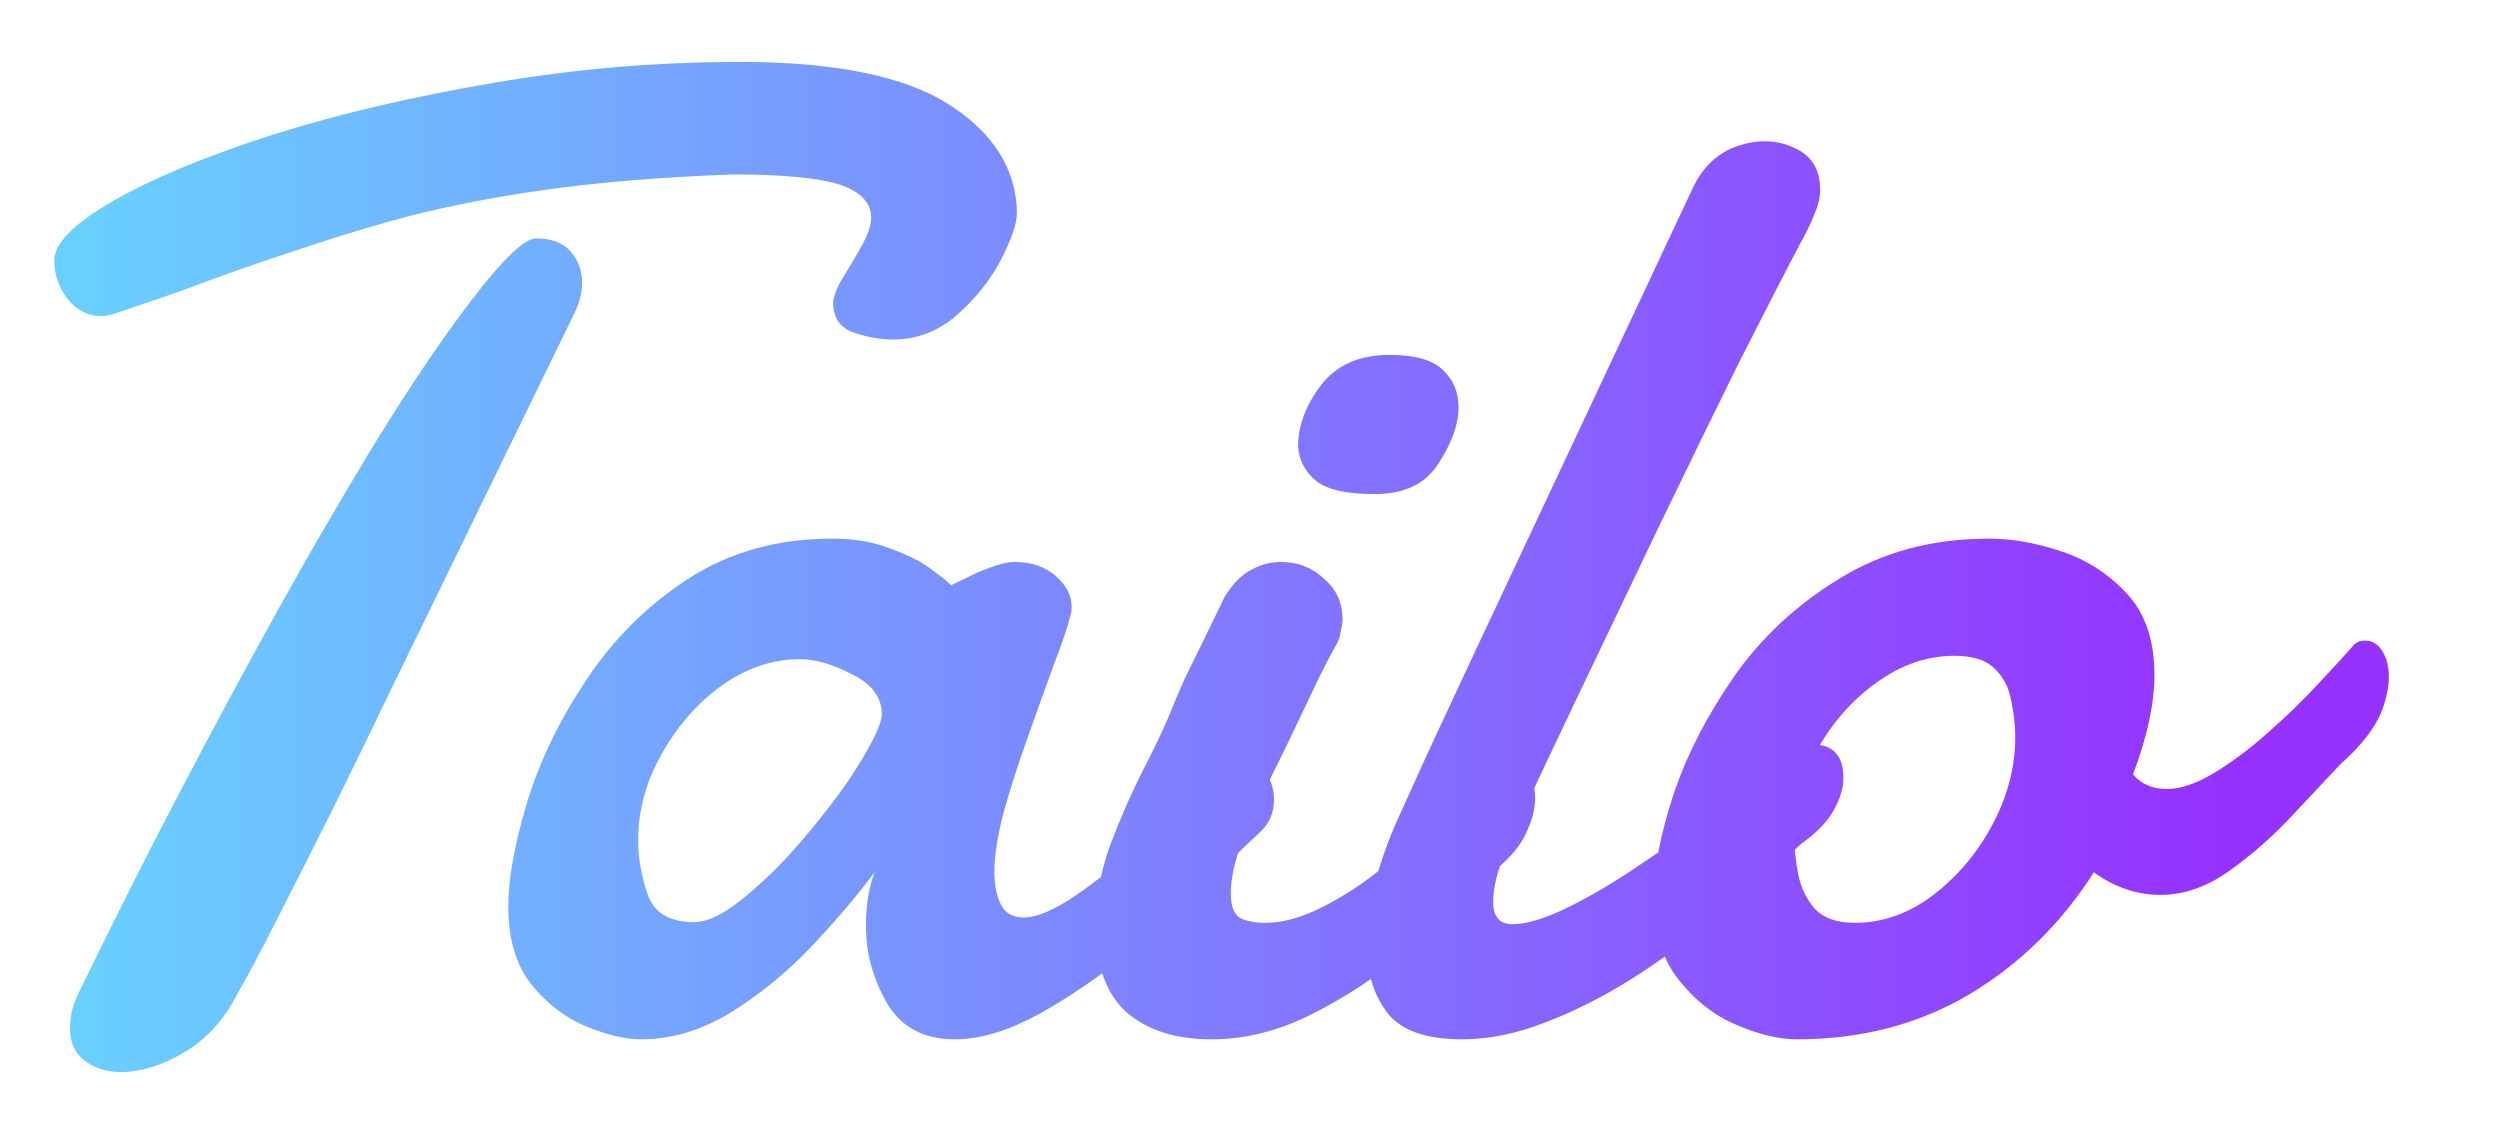
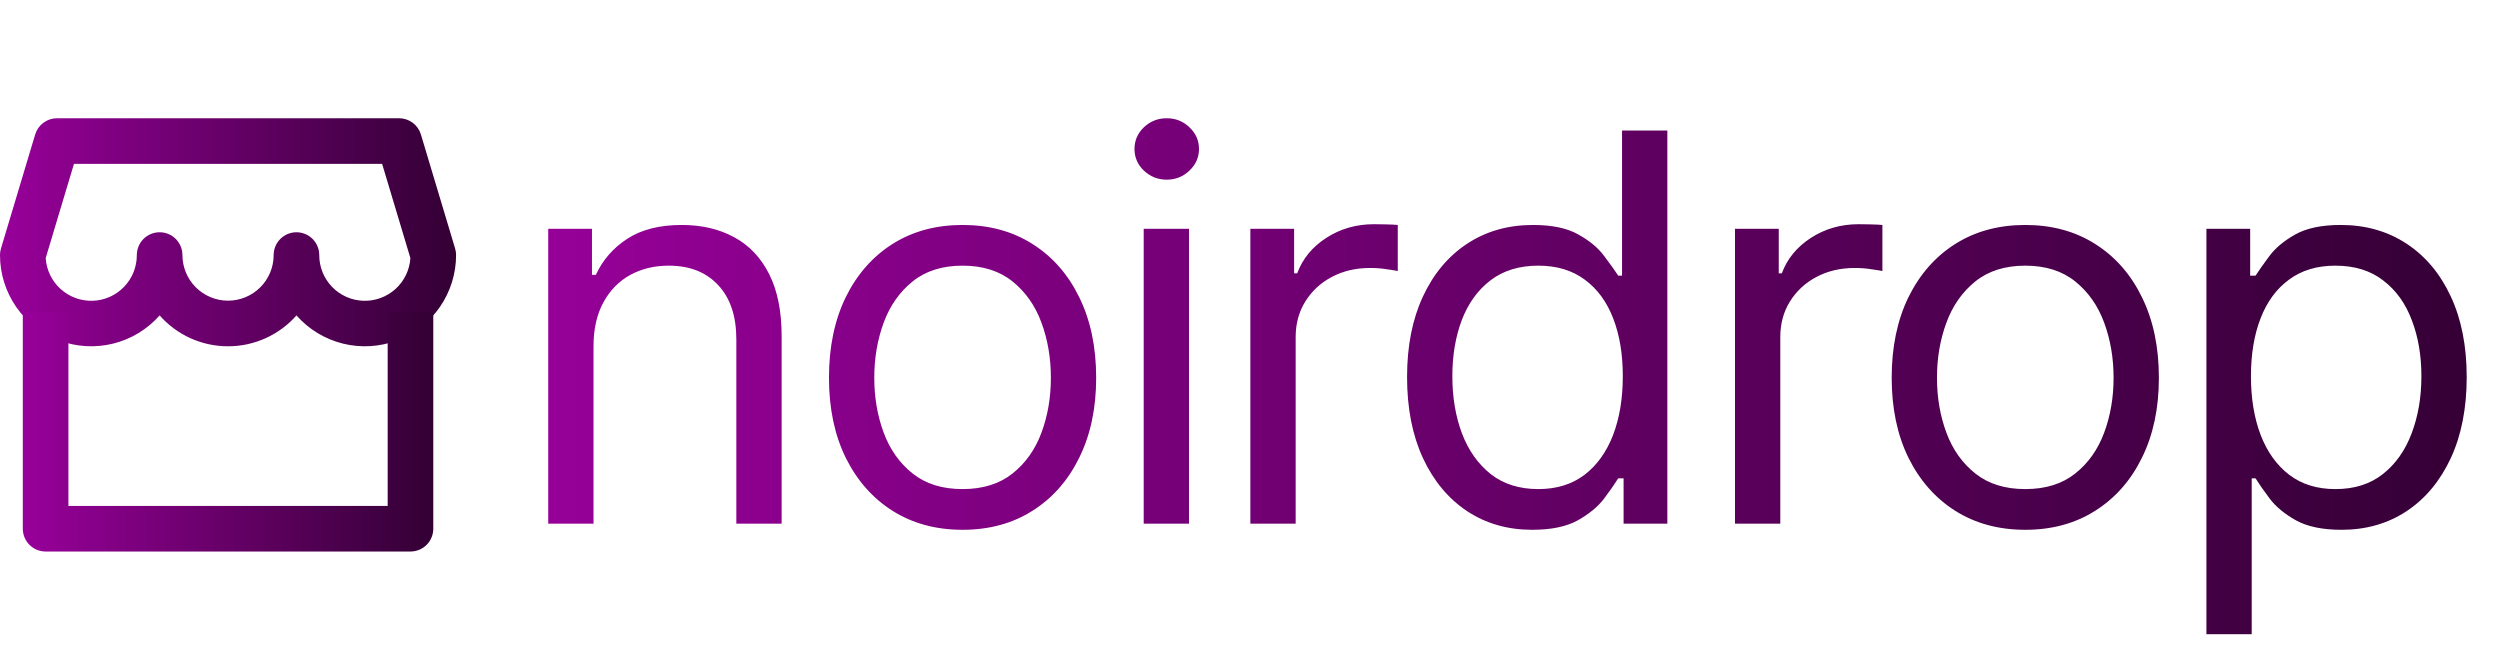
- <svg xmlns="http://www.w3.org/2000/svg" width="22" height="10" viewBox="0 0 22 10" fill="none">
-   <path d="M7.854 2.988C7.756 2.988 7.645 2.969 7.52 2.93C7.395 2.887 7.332 2.799 7.332 2.666C7.332 2.615 7.359 2.543 7.414 2.449C7.473 2.355 7.529 2.26 7.584 2.162C7.639 2.061 7.666 1.979 7.666 1.916C7.666 1.783 7.572 1.686 7.385 1.623C7.197 1.564 6.883 1.535 6.441 1.535C5.812 1.559 5.252 1.605 4.76 1.676C4.268 1.746 3.82 1.838 3.418 1.951C3.156 2.025 2.898 2.105 2.645 2.191C2.391 2.273 2.135 2.361 1.877 2.455C1.744 2.506 1.609 2.555 1.473 2.602C1.336 2.648 1.193 2.697 1.045 2.748L0.969 2.771C0.93 2.779 0.906 2.783 0.898 2.783C0.777 2.783 0.676 2.732 0.594 2.631C0.516 2.525 0.477 2.412 0.477 2.291C0.477 2.143 0.648 1.969 0.992 1.77C1.34 1.57 1.811 1.375 2.404 1.184C2.99 1 3.641 0.848 4.355 0.727C5.07 0.605 5.789 0.545 6.512 0.545C7.348 0.545 7.961 0.67 8.352 0.92C8.742 1.17 8.941 1.486 8.949 1.869C8.949 1.967 8.902 2.105 8.809 2.285C8.715 2.465 8.586 2.627 8.422 2.771C8.258 2.916 8.068 2.988 7.854 2.988ZM1.062 9.434C0.938 9.434 0.832 9.4 0.746 9.334C0.66 9.271 0.617 9.178 0.617 9.053C0.617 9.01 0.621 8.963 0.629 8.912C0.641 8.857 0.662 8.799 0.693 8.736C0.99 8.123 1.287 7.533 1.584 6.967C1.881 6.4 2.166 5.871 2.439 5.379C2.576 5.133 2.709 4.898 2.838 4.676C2.971 4.449 3.098 4.234 3.219 4.031C3.578 3.441 3.893 2.973 4.162 2.625C4.432 2.273 4.617 2.098 4.719 2.098C4.855 2.098 4.957 2.137 5.023 2.215C5.09 2.293 5.123 2.385 5.123 2.49C5.123 2.568 5.102 2.654 5.059 2.748L3.471 6.006C3.299 6.365 3.119 6.734 2.932 7.113C2.744 7.488 2.574 7.824 2.422 8.121C2.273 8.414 2.166 8.615 2.1 8.725C1.982 8.963 1.824 9.141 1.625 9.258C1.43 9.375 1.242 9.434 1.062 9.434ZM5.639 9.146C5.506 9.146 5.348 9.109 5.165 9.035C4.981 8.961 4.819 8.838 4.678 8.666C4.541 8.494 4.473 8.264 4.473 7.975C4.473 7.732 4.528 7.43 4.637 7.066C4.747 6.703 4.918 6.346 5.153 5.994C5.387 5.635 5.686 5.336 6.049 5.098C6.416 4.859 6.84 4.74 7.321 4.74C7.493 4.74 7.643 4.762 7.772 4.805C7.901 4.848 8.01 4.895 8.1 4.945C8.151 4.977 8.198 5.01 8.241 5.045C8.288 5.076 8.331 5.111 8.37 5.15L8.575 5.051C8.633 5.023 8.694 5 8.756 4.98C8.823 4.957 8.879 4.945 8.926 4.945C9.075 4.945 9.196 4.986 9.29 5.068C9.383 5.15 9.43 5.24 9.43 5.338C9.43 5.369 9.428 5.391 9.424 5.402C9.397 5.512 9.346 5.662 9.272 5.854C9.202 6.045 9.125 6.258 9.043 6.492C8.961 6.719 8.891 6.938 8.832 7.148C8.778 7.359 8.75 7.533 8.75 7.67C8.75 7.787 8.77 7.885 8.809 7.963C8.848 8.037 8.915 8.074 9.008 8.074C9.122 8.074 9.274 8.01 9.465 7.881C9.657 7.748 9.854 7.592 10.057 7.412C10.166 7.314 10.28 7.211 10.397 7.102C10.514 6.988 10.633 6.869 10.754 6.744C10.817 6.693 10.877 6.668 10.936 6.668C11.014 6.668 11.079 6.707 11.129 6.785C11.184 6.859 11.211 6.943 11.211 7.037C11.211 7.146 11.174 7.238 11.1 7.312C10.944 7.457 10.784 7.611 10.62 7.775C10.456 7.939 10.229 8.141 9.94 8.379C9.682 8.59 9.416 8.771 9.143 8.924C8.87 9.072 8.624 9.146 8.405 9.146C8.131 9.146 7.932 9.041 7.807 8.83C7.682 8.615 7.62 8.387 7.62 8.145C7.62 7.969 7.645 7.812 7.696 7.676C7.536 7.891 7.346 8.113 7.127 8.344C6.909 8.57 6.672 8.762 6.418 8.918C6.165 9.07 5.905 9.146 5.639 9.146ZM6.108 8.115C6.233 8.115 6.389 8.035 6.577 7.875C6.768 7.715 6.952 7.527 7.127 7.312C7.323 7.078 7.477 6.865 7.59 6.674C7.704 6.482 7.76 6.354 7.76 6.287C7.76 6.139 7.674 6.021 7.502 5.936C7.331 5.846 7.176 5.801 7.04 5.801C6.797 5.801 6.567 5.879 6.348 6.035C6.133 6.191 5.957 6.393 5.821 6.639C5.684 6.881 5.616 7.133 5.616 7.395C5.616 7.547 5.643 7.705 5.698 7.869C5.756 8.033 5.893 8.115 6.108 8.115ZM12.097 4.348C11.854 4.348 11.684 4.311 11.587 4.236C11.489 4.158 11.434 4.057 11.423 3.932C11.423 3.748 11.489 3.568 11.622 3.393C11.759 3.213 11.96 3.123 12.226 3.123C12.452 3.123 12.61 3.168 12.7 3.258C12.79 3.344 12.835 3.453 12.835 3.586C12.835 3.734 12.776 3.898 12.659 4.078C12.546 4.258 12.358 4.348 12.097 4.348ZM10.661 9.146C10.345 9.146 10.095 9.066 9.911 8.906C9.731 8.742 9.642 8.488 9.642 8.145C9.642 7.906 9.685 7.67 9.77 7.436C9.86 7.197 9.958 6.975 10.063 6.768C10.173 6.557 10.259 6.373 10.321 6.217C10.341 6.166 10.374 6.088 10.421 5.982C10.472 5.877 10.524 5.77 10.579 5.66L10.778 5.25C10.845 5.141 10.921 5.062 11.007 5.016C11.093 4.969 11.181 4.945 11.271 4.945C11.419 4.945 11.546 4.994 11.651 5.092C11.761 5.186 11.815 5.307 11.815 5.455C11.812 5.49 11.806 5.525 11.798 5.561C11.794 5.596 11.782 5.631 11.763 5.666C11.677 5.822 11.602 5.969 11.54 6.105C11.477 6.238 11.413 6.373 11.347 6.51C11.292 6.623 11.224 6.762 11.142 6.926C11.059 7.09 10.987 7.256 10.925 7.424C10.862 7.588 10.831 7.734 10.831 7.863C10.831 7.969 10.856 8.039 10.907 8.074C10.962 8.105 11.038 8.121 11.136 8.121C11.292 8.121 11.464 8.072 11.651 7.975C11.843 7.877 12.024 7.756 12.196 7.611C12.376 7.467 12.542 7.32 12.694 7.172C12.847 7.02 12.96 6.896 13.034 6.803C13.108 6.729 13.187 6.691 13.268 6.691C13.339 6.691 13.396 6.723 13.438 6.785C13.485 6.848 13.509 6.928 13.509 7.025C13.509 7.115 13.485 7.211 13.438 7.312C13.396 7.414 13.323 7.51 13.222 7.6C12.964 7.861 12.694 8.111 12.413 8.35C12.132 8.584 11.843 8.775 11.546 8.924C11.253 9.072 10.958 9.146 10.661 9.146ZM12.865 9.146C12.544 9.146 12.324 9.066 12.203 8.906C12.085 8.746 12.027 8.551 12.027 8.32C12.027 8.129 12.054 7.934 12.109 7.734C12.167 7.531 12.236 7.346 12.314 7.178C12.451 6.873 12.589 6.57 12.73 6.27C12.87 5.969 12.999 5.693 13.117 5.443L14.892 1.664C14.982 1.469 15.117 1.342 15.296 1.283C15.476 1.225 15.64 1.23 15.789 1.301C15.941 1.367 16.017 1.49 16.017 1.67C16.017 1.74 15.999 1.814 15.964 1.893C15.933 1.971 15.892 2.055 15.841 2.145C15.701 2.41 15.521 2.76 15.302 3.193C15.087 3.627 14.849 4.115 14.587 4.658C14.302 5.256 14.062 5.758 13.867 6.164C13.675 6.566 13.495 6.947 13.328 7.307C13.285 7.396 13.242 7.502 13.199 7.623C13.16 7.74 13.14 7.846 13.14 7.939C13.14 8.068 13.197 8.133 13.31 8.133C13.435 8.133 13.601 8.082 13.808 7.98C14.019 7.875 14.238 7.744 14.464 7.588C14.695 7.436 14.917 7.277 15.132 7.113C15.347 6.945 15.546 6.783 15.73 6.627C15.792 6.576 15.867 6.551 15.953 6.551C16.132 6.551 16.222 6.65 16.222 6.85C16.222 6.932 16.195 7.023 16.14 7.125C16.085 7.227 15.99 7.326 15.853 7.424C15.603 7.654 15.351 7.873 15.097 8.08C14.847 8.283 14.595 8.465 14.341 8.625C14.091 8.781 13.841 8.906 13.591 9C13.341 9.098 13.099 9.146 12.865 9.146ZM15.812 9.146C15.656 9.146 15.478 9.104 15.279 9.018C15.084 8.936 14.914 8.803 14.77 8.619C14.625 8.436 14.553 8.193 14.553 7.893C14.553 7.65 14.609 7.354 14.723 7.002C14.84 6.65 15.018 6.303 15.256 5.959C15.498 5.611 15.809 5.322 16.187 5.092C16.566 4.857 17.006 4.74 17.506 4.74C17.705 4.74 17.916 4.777 18.139 4.852C18.365 4.926 18.558 5.051 18.719 5.227C18.879 5.398 18.959 5.637 18.959 5.941C18.959 6.191 18.896 6.482 18.771 6.814C18.842 6.9 18.941 6.943 19.07 6.943C19.191 6.943 19.332 6.895 19.492 6.797C19.652 6.699 19.811 6.58 19.967 6.439C20.127 6.299 20.271 6.158 20.4 6.018C20.533 5.877 20.637 5.764 20.711 5.678C20.738 5.65 20.771 5.637 20.811 5.637C20.896 5.637 20.959 5.691 20.998 5.801C21.037 5.91 21.029 6.049 20.974 6.217C20.92 6.381 20.793 6.551 20.594 6.727C20.477 6.852 20.332 7.006 20.16 7.189C19.992 7.369 19.808 7.529 19.609 7.67C19.414 7.807 19.215 7.875 19.012 7.875C18.805 7.875 18.609 7.809 18.426 7.676C18.137 8.129 17.77 8.488 17.324 8.754C16.879 9.016 16.375 9.146 15.812 9.146ZM16.322 8.121C16.568 8.121 16.799 8.039 17.014 7.875C17.228 7.711 17.402 7.504 17.535 7.254C17.668 7.004 17.734 6.748 17.734 6.486C17.734 6.385 17.723 6.279 17.699 6.17C17.68 6.057 17.633 5.963 17.558 5.889C17.484 5.811 17.365 5.771 17.201 5.771C16.959 5.771 16.73 5.85 16.515 6.006C16.301 6.158 16.125 6.357 15.988 6.604C15.855 6.846 15.789 7.1 15.789 7.365C15.789 7.463 15.801 7.572 15.824 7.693C15.848 7.811 15.896 7.912 15.971 7.998C16.049 8.08 16.166 8.121 16.322 8.121Z" fill="url(#paint0_linear_2796_4821)" />
+ <svg xmlns="http://www.w3.org/2000/svg" width="148" height="39" viewBox="0 0 148 39" fill="none">
+   <path d="M35.136 20.5V31H32.455V13.546H35.045V16.273H35.273C35.682 15.386 36.303 14.674 37.136 14.136C37.97 13.591 39.045 13.318 40.364 13.318C41.545 13.318 42.58 13.561 43.466 14.046C44.352 14.523 45.042 15.25 45.534 16.227C46.026 17.197 46.273 18.424 46.273 19.909V31H43.591V20.091C43.591 18.72 43.235 17.651 42.523 16.886C41.811 16.114 40.833 15.727 39.591 15.727C38.735 15.727 37.97 15.913 37.295 16.284C36.629 16.655 36.102 17.197 35.716 17.909C35.33 18.621 35.136 19.485 35.136 20.5ZM56.984 31.364C55.408 31.364 54.026 30.989 52.837 30.239C51.655 29.489 50.73 28.439 50.064 27.091C49.405 25.742 49.075 24.167 49.075 22.364C49.075 20.546 49.405 18.958 50.064 17.602C50.73 16.246 51.655 15.193 52.837 14.443C54.026 13.693 55.408 13.318 56.984 13.318C58.56 13.318 59.939 13.693 61.121 14.443C62.31 15.193 63.234 16.246 63.893 17.602C64.56 18.958 64.893 20.546 64.893 22.364C64.893 24.167 64.56 25.742 63.893 27.091C63.234 28.439 62.31 29.489 61.121 30.239C59.939 30.989 58.56 31.364 56.984 31.364ZM56.984 28.954C58.181 28.954 59.166 28.648 59.939 28.034C60.712 27.421 61.283 26.614 61.655 25.614C62.026 24.614 62.212 23.53 62.212 22.364C62.212 21.197 62.026 20.11 61.655 19.102C61.283 18.095 60.712 17.28 59.939 16.659C59.166 16.038 58.181 15.727 56.984 15.727C55.787 15.727 54.802 16.038 54.03 16.659C53.257 17.28 52.685 18.095 52.314 19.102C51.943 20.11 51.757 21.197 51.757 22.364C51.757 23.53 51.943 24.614 52.314 25.614C52.685 26.614 53.257 27.421 54.03 28.034C54.802 28.648 55.787 28.954 56.984 28.954ZM67.707 31V13.546H70.389V31H67.707ZM69.071 10.636C68.548 10.636 68.097 10.458 67.718 10.102C67.347 9.746 67.162 9.318 67.162 8.818C67.162 8.318 67.347 7.89 67.718 7.534C68.097 7.178 68.548 7 69.071 7C69.593 7 70.04 7.178 70.412 7.534C70.79 7.89 70.98 8.318 70.98 8.818C70.98 9.318 70.79 9.746 70.412 10.102C70.04 10.458 69.593 10.636 69.071 10.636ZM74.021 31V13.546H76.612V16.182H76.793C77.112 15.318 77.688 14.617 78.521 14.079C79.354 13.542 80.293 13.273 81.339 13.273C81.536 13.273 81.782 13.277 82.078 13.284C82.373 13.292 82.597 13.303 82.748 13.318V16.046C82.657 16.023 82.449 15.989 82.123 15.943C81.805 15.89 81.468 15.864 81.112 15.864C80.263 15.864 79.506 16.042 78.839 16.398C78.18 16.746 77.657 17.231 77.271 17.852C76.892 18.466 76.703 19.167 76.703 19.954V31H74.021ZM90.707 31.364C89.252 31.364 87.968 30.996 86.854 30.261C85.741 29.519 84.87 28.474 84.241 27.125C83.612 25.769 83.298 24.167 83.298 22.318C83.298 20.485 83.612 18.894 84.241 17.546C84.87 16.197 85.745 15.155 86.866 14.421C87.987 13.686 89.282 13.318 90.752 13.318C91.888 13.318 92.786 13.508 93.445 13.886C94.112 14.258 94.62 14.682 94.968 15.159C95.324 15.629 95.601 16.015 95.798 16.318H96.025V7.727H98.707V31H96.116V28.318H95.798C95.601 28.636 95.32 29.038 94.957 29.523C94.593 30 94.074 30.428 93.4 30.807C92.726 31.178 91.828 31.364 90.707 31.364ZM91.07 28.954C92.146 28.954 93.055 28.674 93.798 28.114C94.54 27.546 95.104 26.761 95.491 25.761C95.877 24.754 96.07 23.591 96.07 22.273C96.07 20.97 95.881 19.829 95.502 18.852C95.123 17.867 94.563 17.102 93.82 16.557C93.078 16.004 92.161 15.727 91.07 15.727C89.934 15.727 88.987 16.019 88.229 16.602C87.479 17.178 86.915 17.962 86.536 18.954C86.165 19.939 85.979 21.046 85.979 22.273C85.979 23.515 86.169 24.644 86.548 25.659C86.934 26.667 87.502 27.47 88.252 28.068C89.01 28.659 89.949 28.954 91.07 28.954ZM102.711 31V13.546H105.302V16.182H105.484C105.802 15.318 106.377 14.617 107.211 14.079C108.044 13.542 108.984 13.273 110.029 13.273C110.226 13.273 110.472 13.277 110.768 13.284C111.063 13.292 111.287 13.303 111.438 13.318V16.046C111.347 16.023 111.139 15.989 110.813 15.943C110.495 15.89 110.158 15.864 109.802 15.864C108.953 15.864 108.196 16.042 107.529 16.398C106.87 16.746 106.347 17.231 105.961 17.852C105.582 18.466 105.393 19.167 105.393 19.954V31H102.711ZM119.897 31.364C118.321 31.364 116.938 30.989 115.749 30.239C114.567 29.489 113.643 28.439 112.976 27.091C112.317 25.742 111.988 24.167 111.988 22.364C111.988 20.546 112.317 18.958 112.976 17.602C113.643 16.246 114.567 15.193 115.749 14.443C116.938 13.693 118.321 13.318 119.897 13.318C121.472 13.318 122.851 13.693 124.033 14.443C125.222 15.193 126.147 16.246 126.806 17.602C127.472 18.958 127.806 20.546 127.806 22.364C127.806 24.167 127.472 25.742 126.806 27.091C126.147 28.439 125.222 29.489 124.033 30.239C122.851 30.989 121.472 31.364 119.897 31.364ZM119.897 28.954C121.094 28.954 122.079 28.648 122.851 28.034C123.624 27.421 124.196 26.614 124.567 25.614C124.938 24.614 125.124 23.53 125.124 22.364C125.124 21.197 124.938 20.11 124.567 19.102C124.196 18.095 123.624 17.28 122.851 16.659C122.079 16.038 121.094 15.727 119.897 15.727C118.7 15.727 117.715 16.038 116.942 16.659C116.169 17.28 115.597 18.095 115.226 19.102C114.855 20.11 114.669 21.197 114.669 22.364C114.669 23.53 114.855 24.614 115.226 25.614C115.597 26.614 116.169 27.421 116.942 28.034C117.715 28.648 118.7 28.954 119.897 28.954ZM130.62 37.545V13.546H133.21V16.318H133.529C133.726 16.015 133.998 15.629 134.347 15.159C134.703 14.682 135.21 14.258 135.87 13.886C136.536 13.508 137.438 13.318 138.574 13.318C140.044 13.318 141.339 13.686 142.46 14.421C143.582 15.155 144.457 16.197 145.085 17.546C145.714 18.894 146.029 20.485 146.029 22.318C146.029 24.167 145.714 25.769 145.085 27.125C144.457 28.474 143.585 29.519 142.472 30.261C141.358 30.996 140.074 31.364 138.62 31.364C137.498 31.364 136.601 31.178 135.926 30.807C135.252 30.428 134.733 30 134.37 29.523C134.006 29.038 133.726 28.636 133.529 28.318H133.301V37.545H130.62ZM133.256 22.273C133.256 23.591 133.449 24.754 133.835 25.761C134.222 26.761 134.786 27.546 135.529 28.114C136.271 28.674 137.18 28.954 138.256 28.954C139.377 28.954 140.313 28.659 141.063 28.068C141.82 27.47 142.388 26.667 142.767 25.659C143.154 24.644 143.347 23.515 143.347 22.273C143.347 21.046 143.157 19.939 142.779 18.954C142.407 17.962 141.843 17.178 141.085 16.602C140.335 16.019 139.392 15.727 138.256 15.727C137.165 15.727 136.248 16.004 135.506 16.557C134.763 17.102 134.203 17.867 133.824 18.852C133.445 19.829 133.256 20.97 133.256 22.273Z" fill="url(#paint0_linear_2827_10)" />
+   <path fill-rule="evenodd" clip-rule="evenodd" d="M2.082 7.963C2.165 7.684 2.336 7.44 2.569 7.267C2.802 7.094 3.085 7 3.375 7H23.625C23.915 7 24.198 7.094 24.431 7.267C24.664 7.44 24.835 7.684 24.918 7.963L26.943 14.713C26.981 14.838 27 14.969 27 15.1C27 16.197 26.666 17.268 26.043 18.17C25.419 19.073 24.535 19.764 23.509 20.151C22.483 20.539 21.363 20.605 20.299 20.341C19.234 20.077 18.276 19.495 17.55 18.672C17.044 19.247 16.421 19.708 15.722 20.023C15.024 20.338 14.266 20.501 13.5 20.5C12.734 20.501 11.976 20.338 11.278 20.023C10.579 19.708 9.956 19.247 9.45 18.672C8.724 19.495 7.766 20.077 6.701 20.341C5.636 20.605 4.517 20.539 3.491 20.151C2.465 19.764 1.581 19.073 0.957 18.17C0.334 17.268 -6.81619e-05 16.197 3.62417e-08 15.1C-3.03687e-05 14.969 0.019 14.838 0.057 14.713L2.082 7.963ZM10.8 15.1C10.8 15.816 11.085 16.503 11.591 17.009C12.097 17.515 12.784 17.8 13.5 17.8C14.216 17.8 14.903 17.515 15.409 17.009C15.915 16.503 16.2 15.816 16.2 15.1C16.2 14.742 16.342 14.399 16.595 14.145C16.849 13.892 17.192 13.75 17.55 13.75C17.908 13.75 18.251 13.892 18.505 14.145C18.758 14.399 18.9 14.742 18.9 15.1C18.898 15.802 19.169 16.477 19.657 16.982C20.144 17.488 20.809 17.783 21.511 17.806C22.212 17.829 22.895 17.578 23.415 17.107C23.935 16.635 24.25 15.979 24.295 15.278L22.621 9.7H4.379L2.705 15.278C2.75 15.979 3.065 16.635 3.585 17.107C4.105 17.578 4.788 17.829 5.489 17.806C6.191 17.783 6.856 17.488 7.343 16.982C7.831 16.477 8.102 15.802 8.1 15.1C8.1 14.742 8.242 14.399 8.495 14.145C8.749 13.892 9.092 13.75 9.45 13.75C9.808 13.75 10.151 13.892 10.405 14.145C10.658 14.399 10.8 14.742 10.8 15.1Z" fill="url(#paint1_linear_2827_10)" />
+   <path fill-rule="evenodd" clip-rule="evenodd" d="M4.05 29.95V18.475H1.35V31.3C1.35 31.658 1.492 32.001 1.745 32.255C1.999 32.508 2.342 32.65 2.7 32.65H24.3C24.658 32.65 25.001 32.508 25.255 32.255C25.508 32.001 25.65 31.658 25.65 31.3V18.475H22.95V29.95H4.05Z" fill="url(#paint2_linear_2827_10)" />
  <defs>
-     <linearGradient id="paint0_linear_2796_4821" x1="0.826" y1="7.5" x2="19.544" y2="7.5" gradientUnits="userSpaceOnUse">
-       <stop stop-color="#69CFFF" />
-       <stop offset="1" stop-color="#9532FF" />
+     <linearGradient id="paint0_linear_2827_10" x1="30" y1="19.5" x2="148" y2="19.5" gradientUnits="userSpaceOnUse">
+       <stop stop-color="#98009A" />
+       <stop offset="1" stop-color="#330034" />
+     </linearGradient>
+     <linearGradient id="paint1_linear_2827_10" x1="0" y1="13.75" x2="27" y2="13.75" gradientUnits="userSpaceOnUse">
+       <stop stop-color="#98009A" />
+       <stop offset="1" stop-color="#330034" />
+     </linearGradient>
+     <linearGradient id="paint2_linear_2827_10" x1="1.35" y1="25.562" x2="25.65" y2="25.562" gradientUnits="userSpaceOnUse">
+       <stop stop-color="#98009A" />
+       <stop offset="1" stop-color="#330034" />
    </linearGradient>
  </defs>
</svg>
